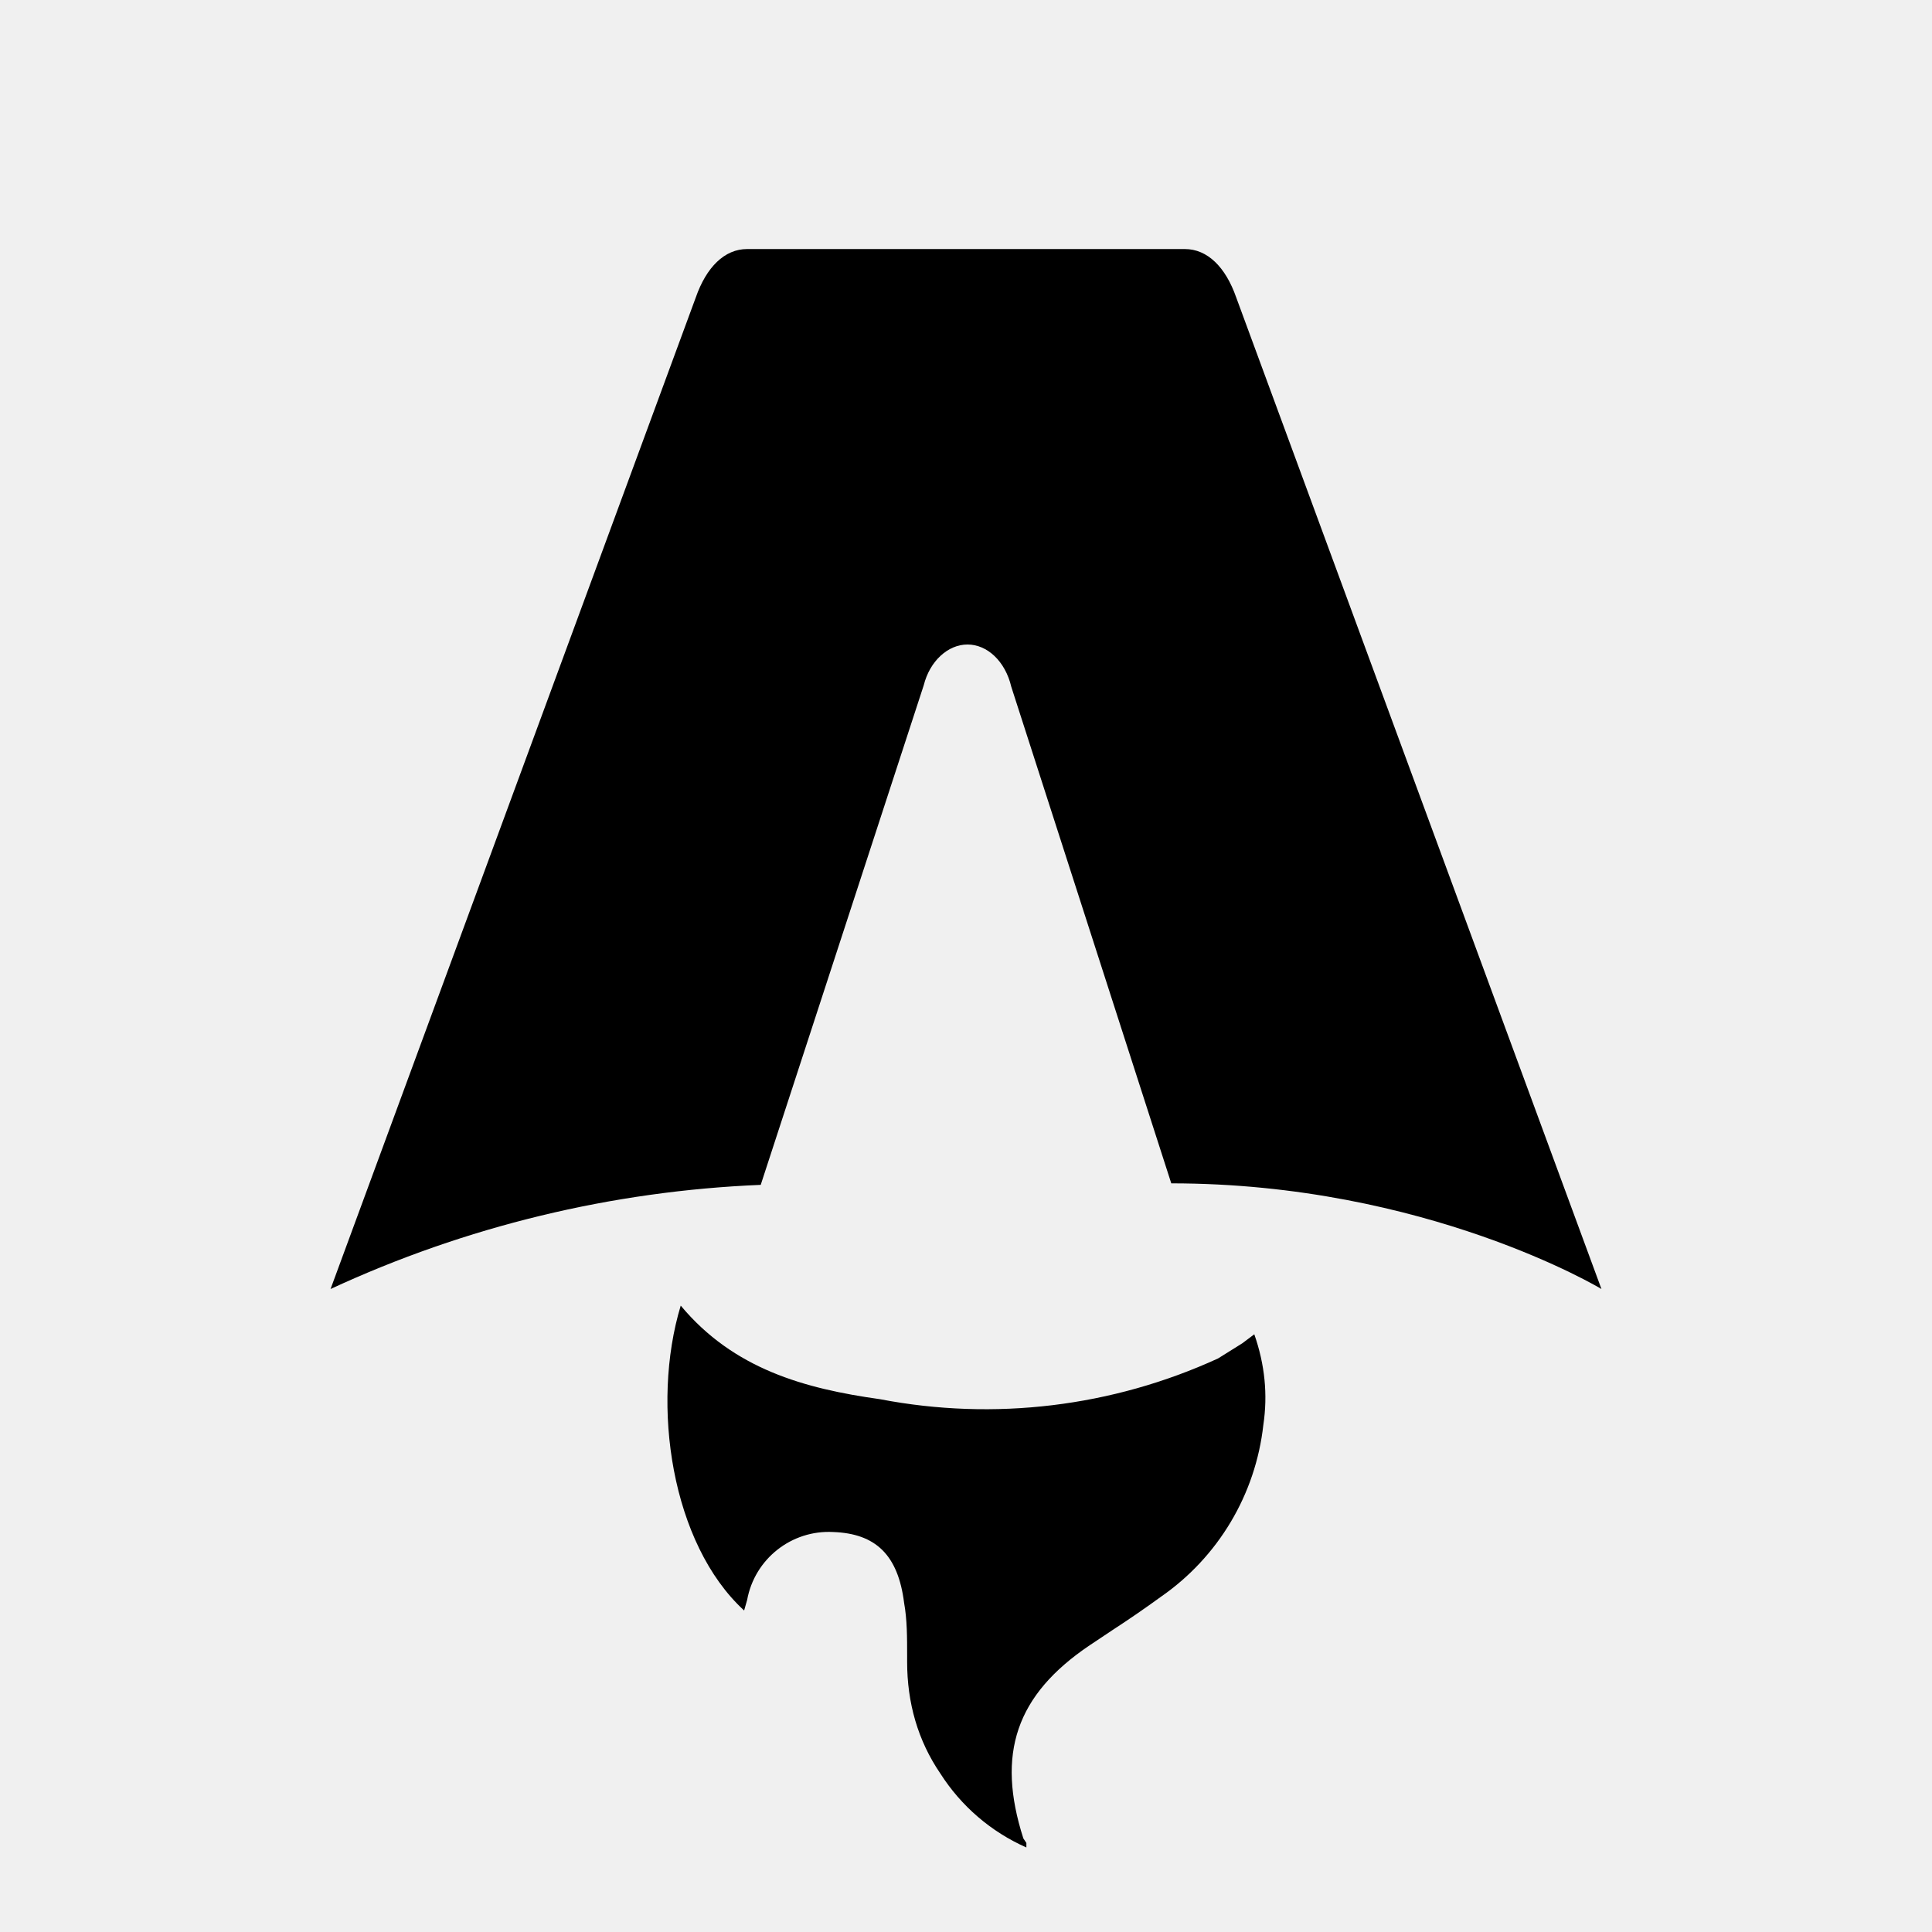
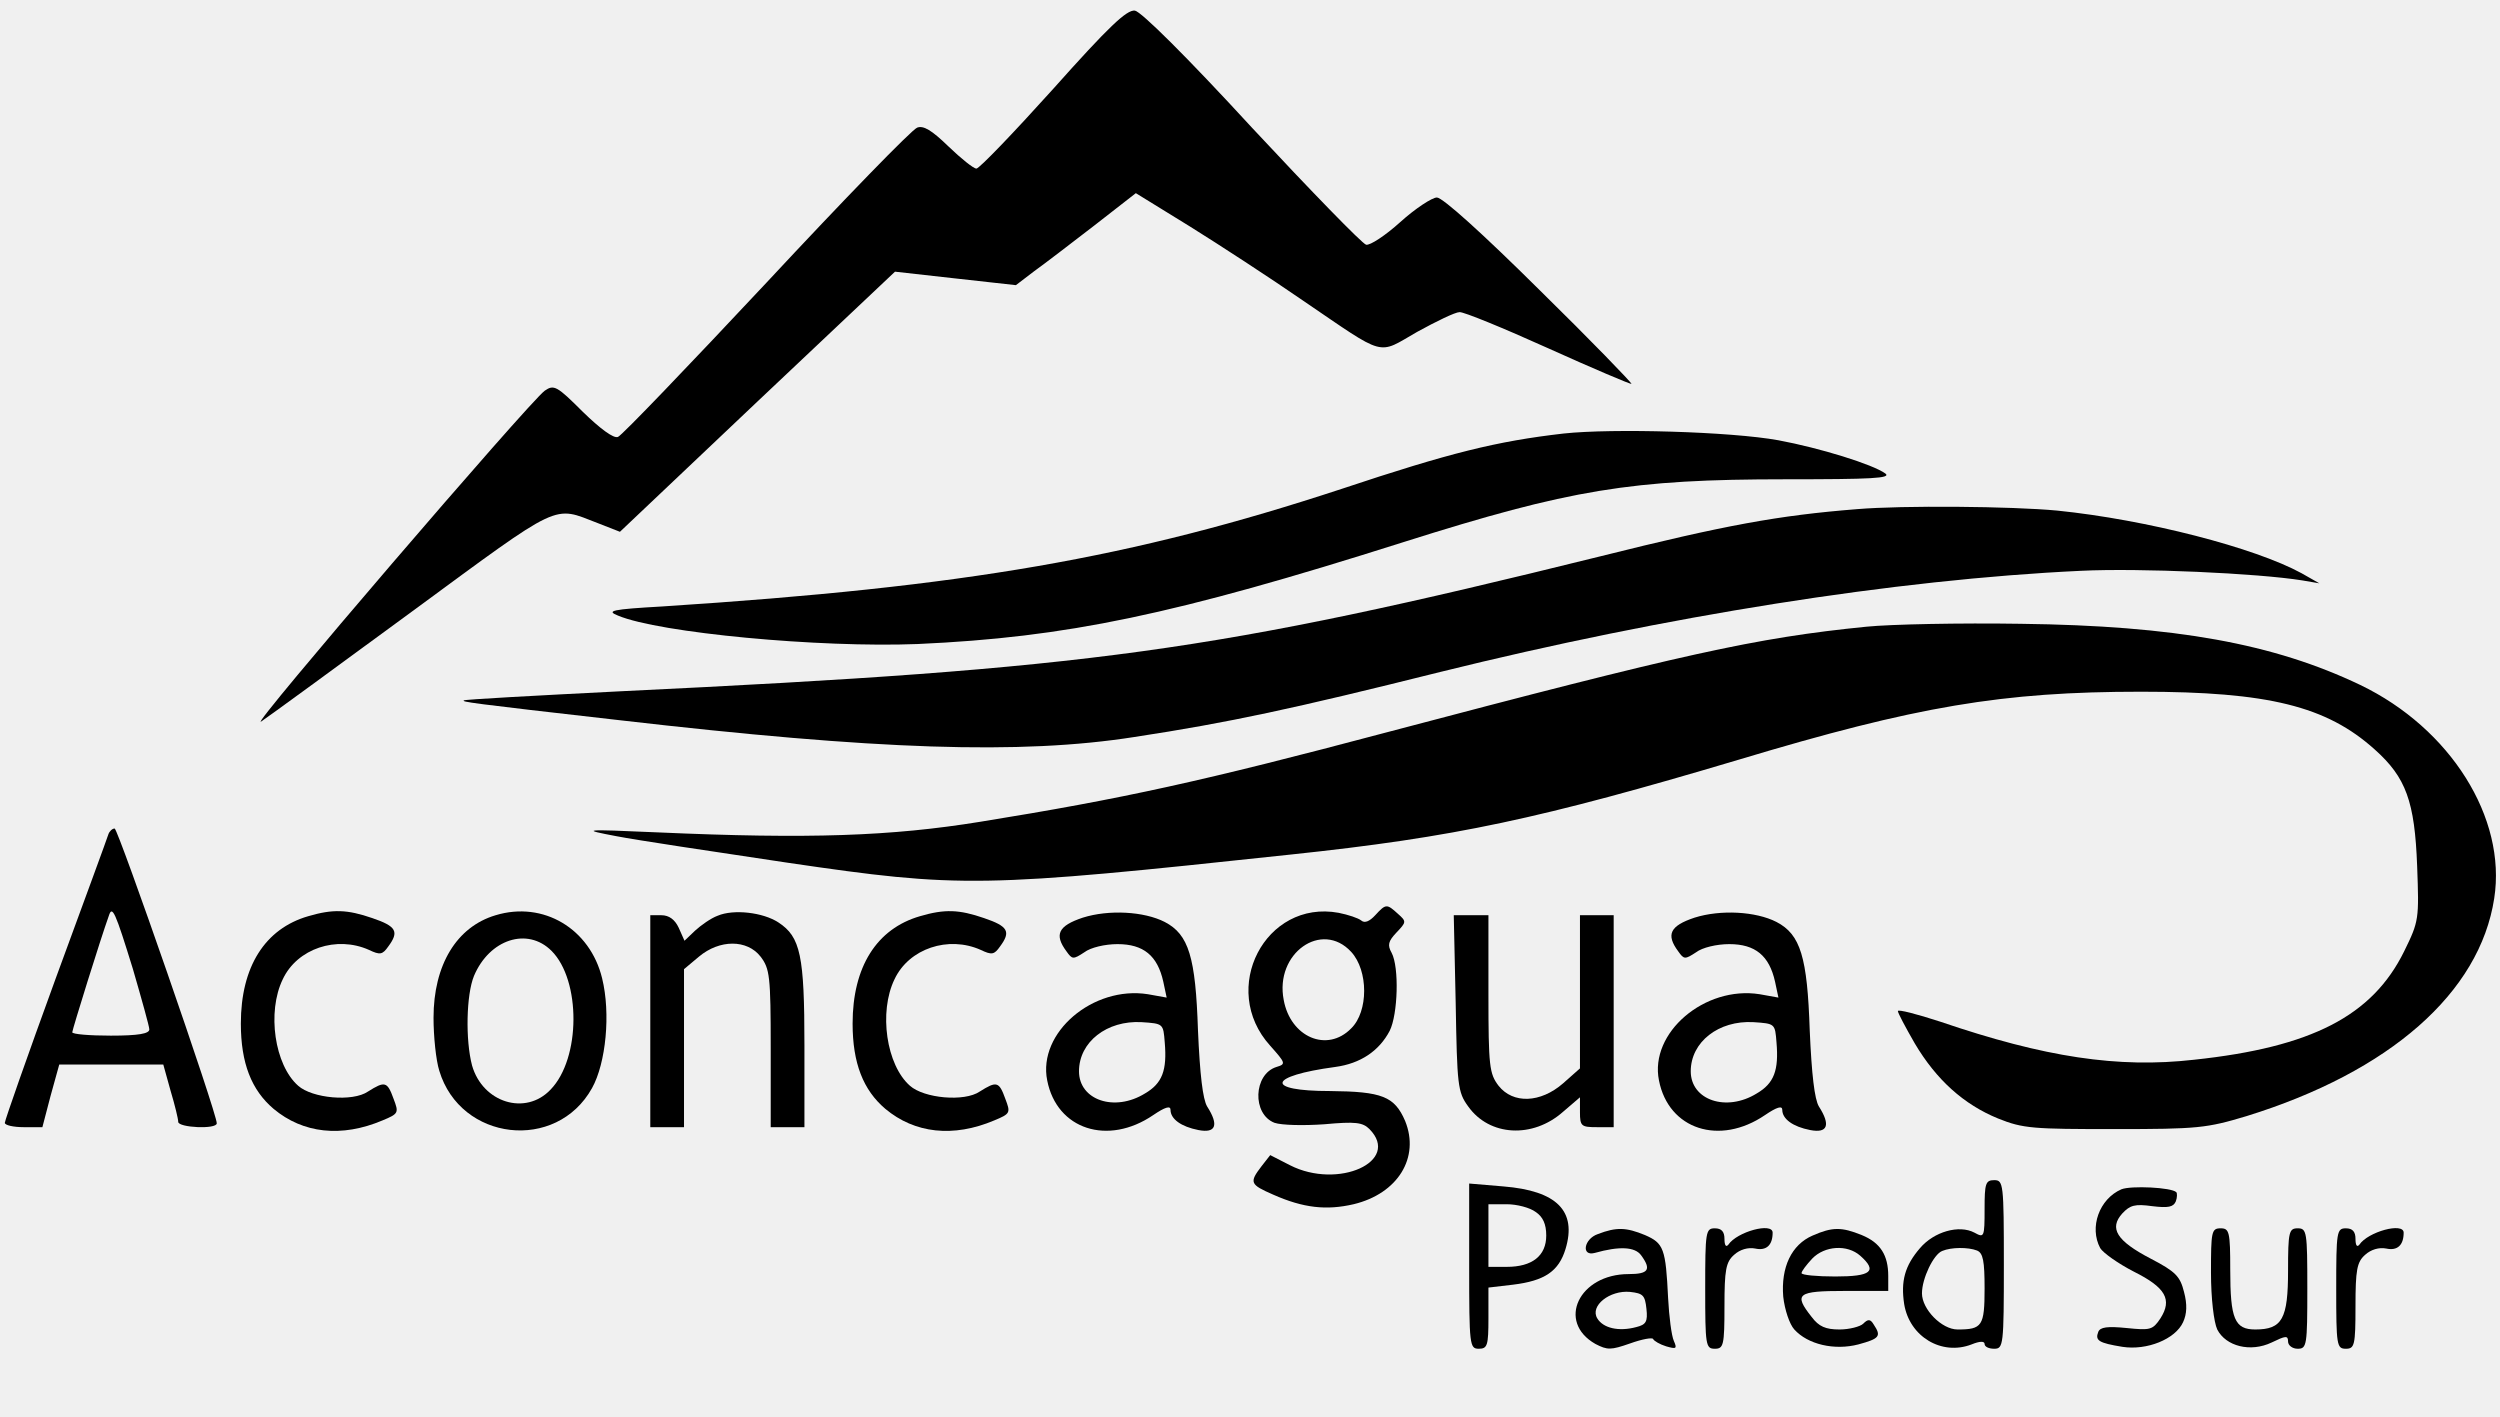
- <svg xmlns="http://www.w3.org/2000/svg" fill="none" viewBox="0 0 128 128">
-   <path d="M50.4 78.5a75.1 75.1 0 0 0-28.5 6.9l24.2-65.7c.7-2 1.9-3.2 3.4-3.2h29c1.5 0 2.7 1.2 3.4 3.2l24.2 65.7s-11.6-7-28.5-7L67 45.5c-.4-1.7-1.6-2.8-2.9-2.8-1.3 0-2.5 1.1-2.9 2.7L50.4 78.5Zm-1.1 28.2Zm-4.2-20.2c-2 6.6-.6 15.8 4.2 20.2a17.5 17.5 0 0 1 .2-.7 5.5 5.5 0 0 1 5.7-4.5c2.8.1 4.3 1.5 4.7 4.7.2 1.1.2 2.3.2 3.5v.4c0 2.7.7 5.2 2.2 7.4a13 13 0 0 0 5.7 4.9v-.3l-.2-.3c-1.8-5.6-.5-9.5 4.4-12.8l1.5-1a73 73 0 0 0 3.2-2.2 16 16 0 0 0 6.8-11.4c.3-2 .1-4-.6-6l-.8.6-1.6 1a37 37 0 0 1-22.4 2.7c-5-.7-9.7-2-13.2-6.2Z" />
-   <style>
-         path { fill: #000; }
-         @media (prefers-color-scheme: dark) {
-             path { fill: #FFF; }
-         }
-     </style>
+ <svg xmlns="http://www.w3.org/2000/svg" version="1.0" width="519pt" height="294pt" viewBox="0 0 519 294" preserveAspectRatio="xMidYMid meet">
+   <g transform="translate(0,294) scale(0.1,-0.1)" fill="#000000" stroke="none">
+     <path d="M2186 2755 c-82 -91 -153 -165 -159 -165 -6 0 -32 21 -58 46 -35 34 -52 44 -65 39 -11 -4 -151 -148 -313 -322 -162 -173 -300 -317 -308 -320 -9 -4 -37 17 -73 52 -54 54 -60 57 -79 44 -32 -23 -618 -706 -589 -687 15 10 156 113 314 229 313 230 291 219 385 183 l46 -18 285 270 286 270 125 -14 126 -14 38 29 c21 15 77 58 125 95 l86 67 112 -69 c61 -38 167 -107 235 -154 175 -119 153 -113 237 -65 40 22 79 41 88 41 8 1 91 -33 184 -75 93 -42 171 -75 173 -74 1 2 -84 90 -191 195 -118 117 -201 192 -213 192 -10 0 -45 -23 -76 -51 -31 -28 -63 -49 -71 -47 -8 2 -114 111 -237 243 -136 148 -230 241 -243 243 -17 2 -54 -33 -170 -163z" />
+     <path d="M3246 2040 c-139 -16 -236 -40 -461 -115 -435 -143 -777 -203 -1410 -244 -106 -6 -117 -9 -92 -19 86 -36 418 -67 622 -59 309 14 531 60 1010 212 345 109 471 130 793 130 177 0 219 2 206 12 -26 19 -136 53 -222 69 -99 18 -344 25 -446 14z" />
+     <path d="M3855 1883 c-163 -13 -273 -33 -533 -98 -804 -199 -1054 -233 -2032 -280 -178 -9 -325 -17 -327 -19 -4 -3 5 -5 322 -41 536 -62 834 -72 1070 -35 197 30 331 59 635 135 468 116 945 192 1330 210 121 6 367 -5 460 -20 l35 -6 -37 21 c-97 53 -321 111 -507 130 -95 9 -321 11 -416 3z" />
+     <path d="M3875 1639 c-231 -23 -382 -57 -995 -219 -384 -102 -548 -138 -845 -186 -185 -30 -355 -36 -670 -22 -158 7 -159 6 -85 -8 41 -8 201 -32 355 -55 361 -53 401 -52 1045 17 340 36 517 74 930 197 369 111 547 141 835 141 264 0 385 -30 485 -120 65 -58 83 -108 88 -242 4 -110 4 -114 -27 -177 -66 -134 -192 -199 -436 -225 -158 -18 -310 5 -527 79 -49 16 -88 26 -88 22 0 -4 16 -34 35 -67 45 -76 102 -127 173 -156 52 -21 73 -22 242 -22 173 0 191 2 274 27 297 92 484 256 514 452 26 167 -91 353 -278 443 -180 86 -384 123 -705 127 -126 2 -270 -1 -320 -6z" />
+     <path d="M225 1208 c-2 -7 -52 -143 -110 -301 -58 -159 -105 -293 -105 -298 0 -5 18 -9 39 -9 l39 0 17 65 18 65 108 0 108 0 15 -54 c9 -30 16 -59 16 -65 0 -12 80 -16 80 -3 1 19 -205 612 -212 612 -5 0 -11 -6 -13 -12z m51 -280 c18 -62 34 -119 34 -125 0 -9 -23 -13 -80 -13 -44 0 -80 3 -80 7 0 5 59 195 76 242 7 22 13 9 50 -111z" />
+     <path d="M2855 1040 c-12 -13 -22 -17 -29 -11 -6 5 -27 12 -47 16 -152 28 -249 -158 -142 -276 32 -36 33 -38 13 -44 -48 -15 -51 -98 -4 -116 15 -5 60 -6 103 -3 65 6 80 4 94 -10 66 -67 -65 -126 -165 -75 l-41 21 -18 -23 c-26 -34 -24 -38 24 -59 63 -28 111 -33 167 -20 92 22 138 97 107 173 -22 51 -48 61 -156 62 -136 0 -130 31 11 50 52 7 91 33 113 75 17 34 20 132 4 162 -9 16 -7 24 10 42 21 22 21 23 3 39 -23 21 -25 21 -47 -3z m-50 -76 c36 -39 36 -124 0 -159 -50 -51 -126 -18 -140 59 -19 97 79 166 140 100z" />
+     <path d="M640 1038 c-90 -26 -140 -105 -140 -223 0 -82 22 -138 68 -177 61 -51 141 -60 226 -24 34 14 34 16 23 45 -13 36 -18 37 -53 15 -32 -22 -116 -14 -145 12 -49 43 -65 153 -32 221 30 64 112 91 179 61 23 -11 28 -10 40 7 23 31 17 42 -33 59 -52 18 -82 19 -133 4z" />
+     <path d="M1029 1040 c-81 -24 -129 -103 -129 -213 0 -38 5 -88 12 -110 44 -146 243 -169 317 -36 29 52 39 155 21 228 -25 103 -122 161 -221 131z m116 -74 c61 -61 61 -223 -2 -288 -52 -55 -141 -27 -163 50 -14 53 -12 147 4 186 32 76 111 102 161 52z" />
+     <path d="M1490 1039 c-14 -5 -35 -20 -47 -31 l-22 -21 -12 27 c-8 17 -20 26 -36 26 l-23 0 0 -220 0 -220 35 0 35 0 0 164 0 164 31 26 c43 36 100 36 128 0 19 -25 21 -40 21 -190 l0 -164 35 0 35 0 0 170 c0 186 -8 225 -54 255 -32 21 -93 28 -126 14z" />
+     <path d="M1910 1038 c-90 -26 -140 -105 -140 -223 0 -82 22 -138 68 -177 61 -51 141 -60 226 -24 34 14 34 16 23 45 -13 36 -18 37 -53 15 -32 -22 -116 -14 -145 12 -49 43 -65 153 -32 221 30 64 112 91 179 61 23 -11 28 -10 40 7 23 31 17 42 -33 59 -52 18 -82 19 -133 4z" />
+     <path d="M2248 1035 c-51 -17 -60 -35 -34 -70 12 -17 14 -17 37 -2 13 10 43 17 69 17 54 0 83 -24 95 -78 l7 -33 -39 7 c-114 18 -229 -80 -209 -179 20 -102 126 -136 220 -72 25 17 36 20 36 11 0 -19 22 -35 58 -42 36 -7 43 10 18 49 -9 15 -15 66 -19 158 -5 152 -19 199 -69 225 -43 22 -116 26 -170 9z m170 -259 c5 -58 -5 -85 -41 -106 -63 -39 -137 -14 -137 46 0 61 58 106 130 102 45 -3 45 -3 48 -42z" />
+     <path d="M3518 1035 c-51 -17 -60 -35 -34 -70 12 -17 14 -17 37 -2 13 10 43 17 69 17 54 0 83 -24 95 -78 l7 -33 -39 7 c-114 18 -229 -80 -209 -179 20 -102 126 -136 220 -72 25 17 36 20 36 11 0 -19 22 -35 58 -42 36 -7 43 10 18 49 -9 15 -15 66 -19 158 -5 152 -19 199 -69 225 -43 22 -116 26 -170 9z m170 -259 c5 -58 -5 -85 -41 -106 -63 -39 -137 -14 -137 46 0 61 58 106 130 102 45 -3 45 -3 48 -42z" />
+     <path d="M3022 858 c3 -171 4 -185 26 -215 44 -62 134 -67 197 -11 l35 30 0 -31 c0 -29 3 -31 35 -31 l35 0 0 220 0 220 -35 0 -35 0 0 -159 0 -159 -35 -31 c-47 -41 -104 -43 -134 -5 -19 25 -21 40 -21 190 l0 164 -36 0 -36 0 4 -182z" />
+     <path d="M4120 430 c0 -59 -1 -60 -21 -49 -32 17 -84 2 -113 -32 -32 -37 -40 -69 -33 -116 11 -68 78 -108 140 -84 17 7 27 7 27 1 0 -6 9 -10 20 -10 19 0 20 7 20 175 0 168 -1 175 -20 175 -18 0 -20 -7 -20 -60z m-16 -86 c13 -5 16 -22 16 -79 0 -78 -5 -85 -56 -85 -33 0 -74 42 -74 75 0 31 24 81 42 88 19 8 54 8 72 1z" />
+     <path d="M3050 311 c0 -164 1 -171 20 -171 18 0 20 7 20 64 l0 63 51 6 c66 8 95 28 109 74 24 79 -18 121 -129 130 l-71 6 0 -172z m138 113 c15 -10 22 -25 22 -49 0 -42 -29 -65 -82 -65 l-38 0 0 65 0 65 38 0 c21 0 48 -7 60 -16z" />
+     <path d="M4404 471 c-46 -20 -67 -79 -44 -122 6 -10 37 -32 70 -49 66 -33 80 -58 55 -97 -16 -24 -21 -25 -70 -20 -40 4 -55 2 -59 -8 -7 -18 1 -23 50 -31 51 -8 110 16 126 51 8 17 9 37 2 63 -8 32 -17 42 -69 69 -71 37 -87 63 -59 94 16 17 26 20 62 15 33 -4 44 -2 49 10 3 8 3 17 1 19 -10 10 -94 14 -114 6z" />
+     <path d="M3317 378 c-29 -10 -35 -47 -6 -39 50 14 83 13 96 -5 22 -30 15 -39 -26 -39 -103 0 -150 -99 -69 -145 25 -13 32 -13 72 1 25 9 47 13 48 9 2 -4 14 -11 27 -15 21 -6 23 -5 16 11 -5 11 -10 51 -12 89 -5 103 -9 114 -48 131 -39 16 -59 17 -98 2z m101 -155 c3 -27 -1 -33 -21 -38 -37 -10 -69 -2 -81 18 -16 26 26 59 68 55 27 -3 31 -7 34 -35z" />
+     <path d="M3540 265 c0 -118 1 -125 20 -125 18 0 20 7 20 88 0 76 3 92 20 107 12 11 29 16 44 13 23 -5 36 7 36 33 0 22 -74 2 -92 -25 -5 -6 -8 -1 -8 12 0 15 -6 22 -20 22 -19 0 -20 -7 -20 -125z" />
+     <path d="M3763 375 c-44 -19 -66 -66 -61 -127 3 -27 13 -57 23 -68 28 -31 83 -44 133 -31 44 12 48 17 32 41 -7 12 -12 12 -22 2 -6 -6 -29 -12 -49 -12 -29 0 -43 6 -58 26 -38 48 -30 54 69 54 l90 0 0 31 c0 43 -16 69 -55 85 -42 17 -61 17 -102 -1z m99 -42 c36 -32 23 -43 -52 -43 -38 0 -70 3 -70 7 0 4 10 17 22 30 26 27 73 30 100 6z" />
+     <path d="M4590 298 c0 -54 6 -103 13 -118 18 -35 69 -48 113 -27 29 14 34 15 34 2 0 -8 9 -15 20 -15 19 0 20 7 20 125 0 118 -1 125 -20 125 -18 0 -20 -7 -20 -88 0 -100 -12 -122 -68 -122 -43 0 -52 22 -52 124 0 79 -2 86 -20 86 -19 0 -20 -7 -20 -92z" />
+     <path d="M4850 265 c0 -118 1 -125 20 -125 18 0 20 7 20 88 0 76 3 92 20 107 12 11 29 16 44 13 23 -5 36 7 36 33 0 22 -74 2 -92 -25 -5 -6 -8 -1 -8 12 0 15 -6 22 -20 22 -19 0 -20 -7 -20 -125z" />
+   </g>
</svg>
